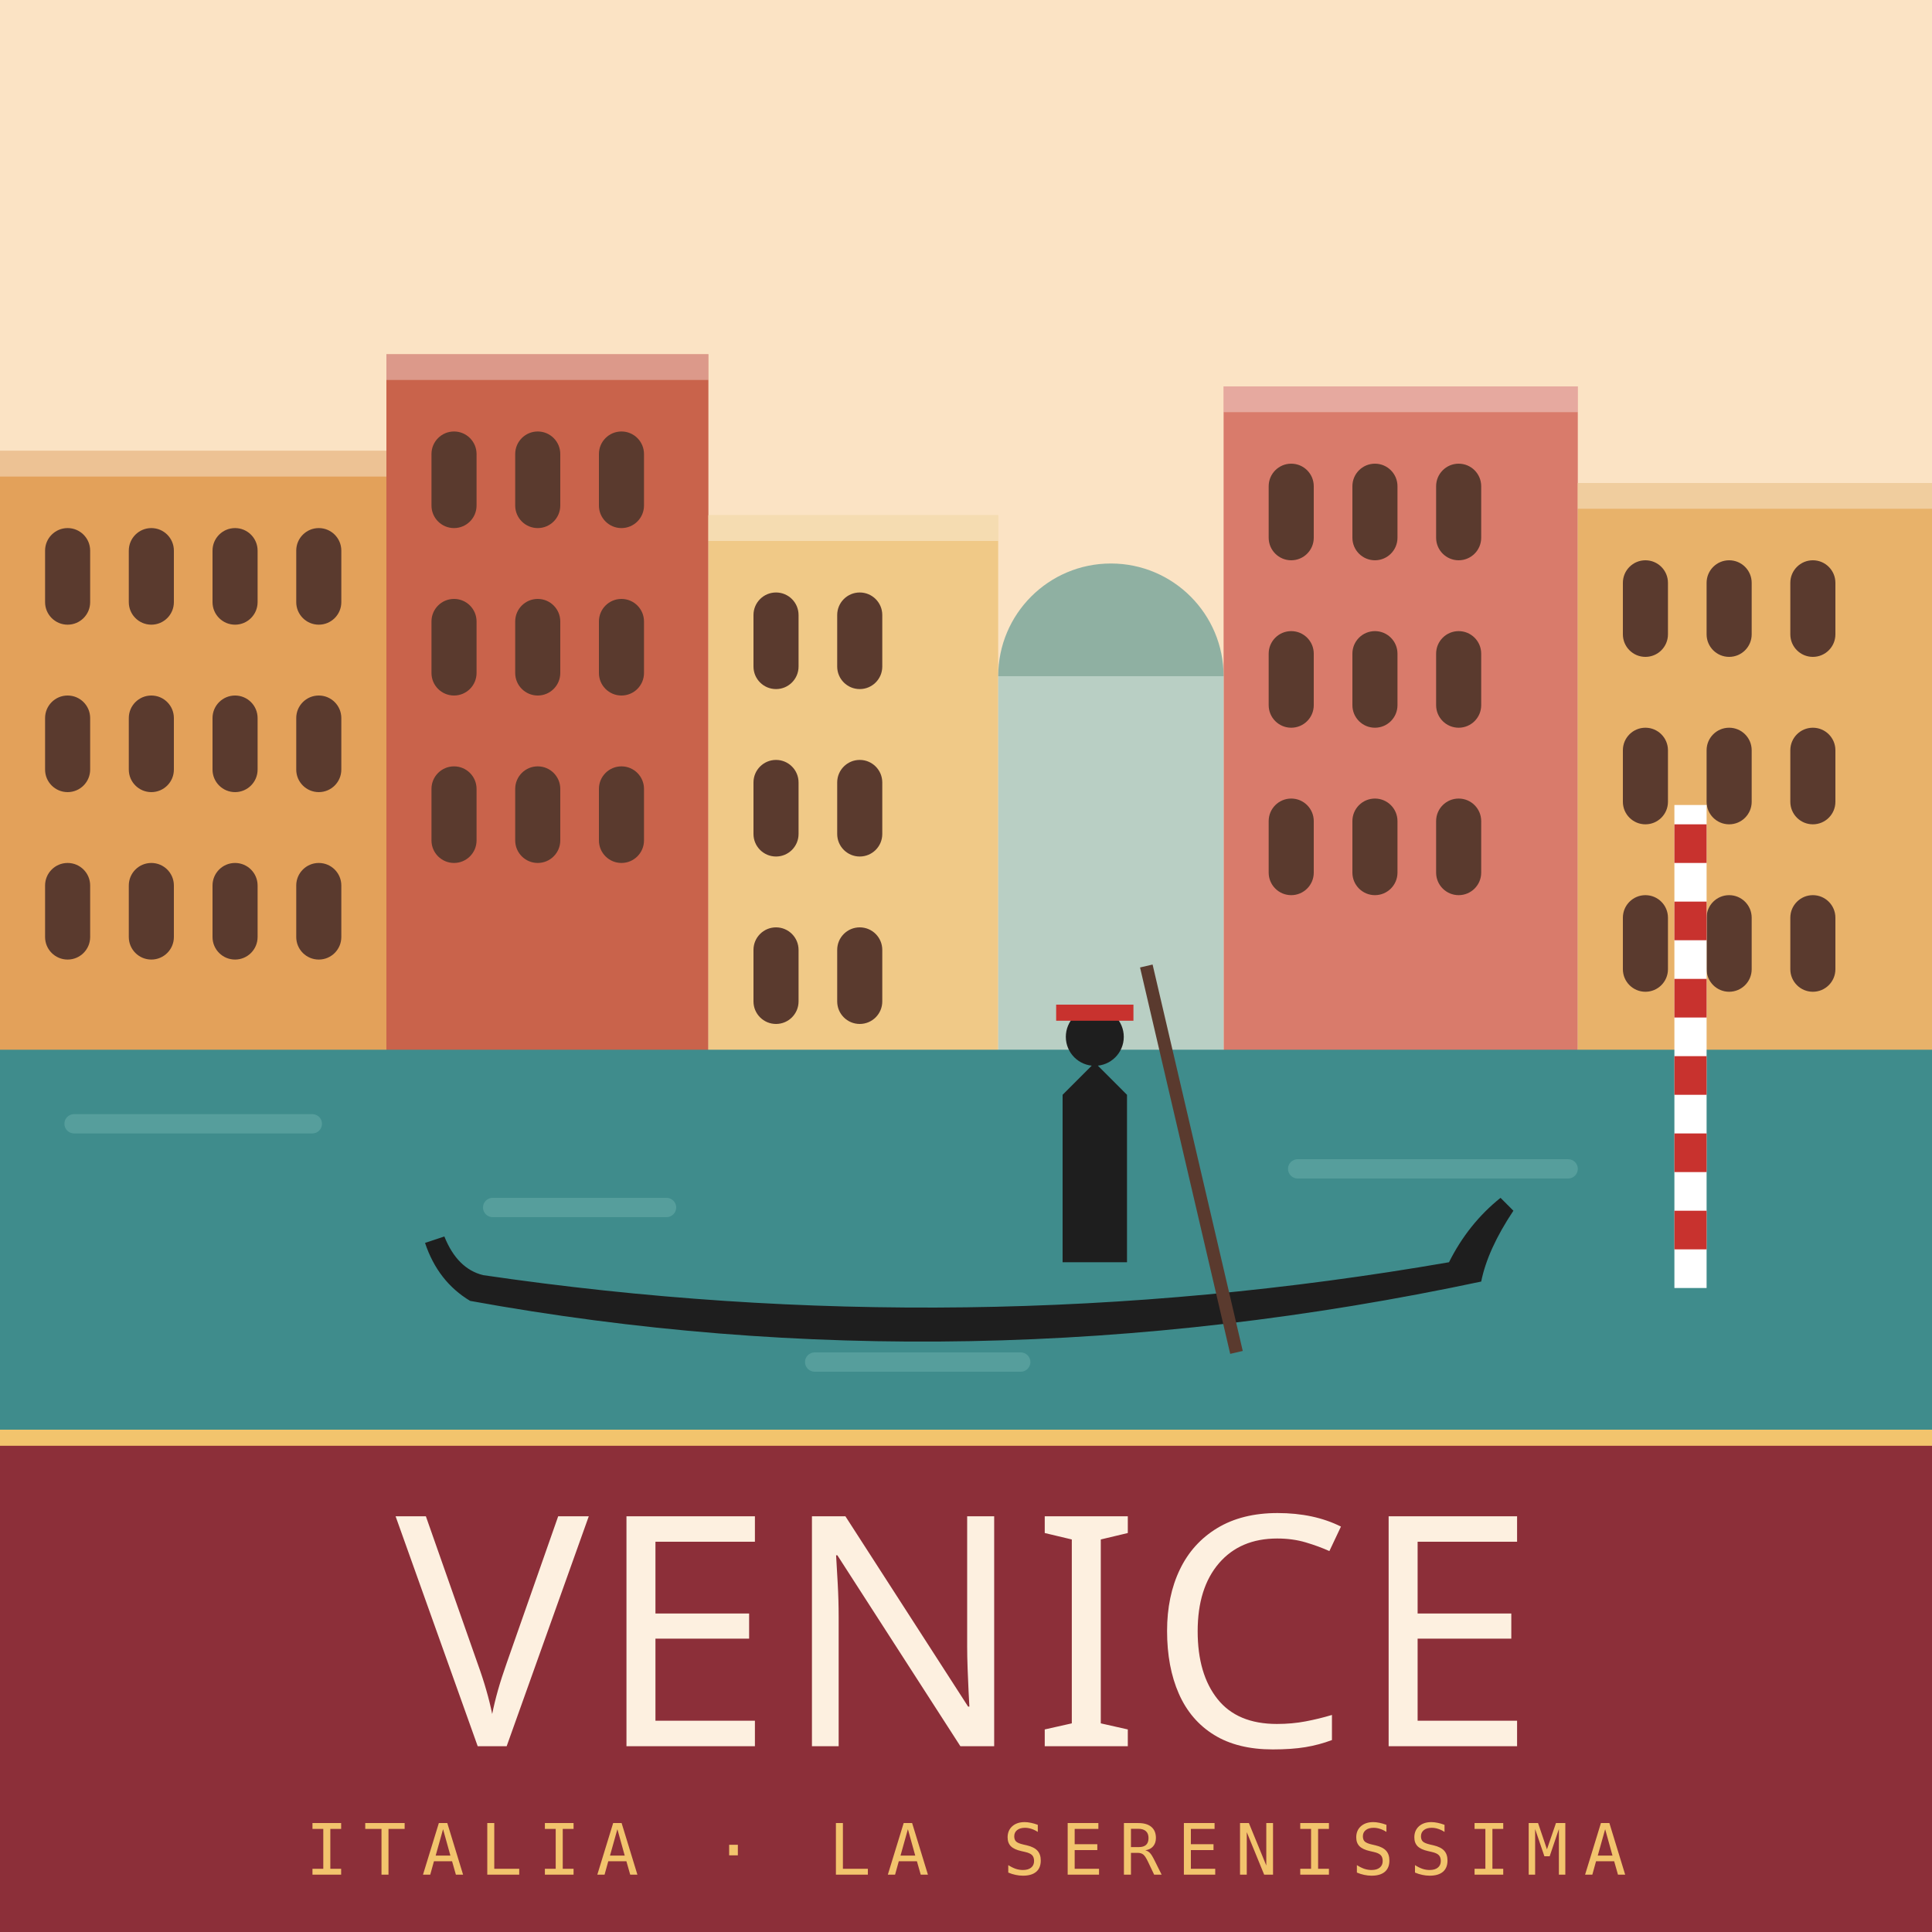
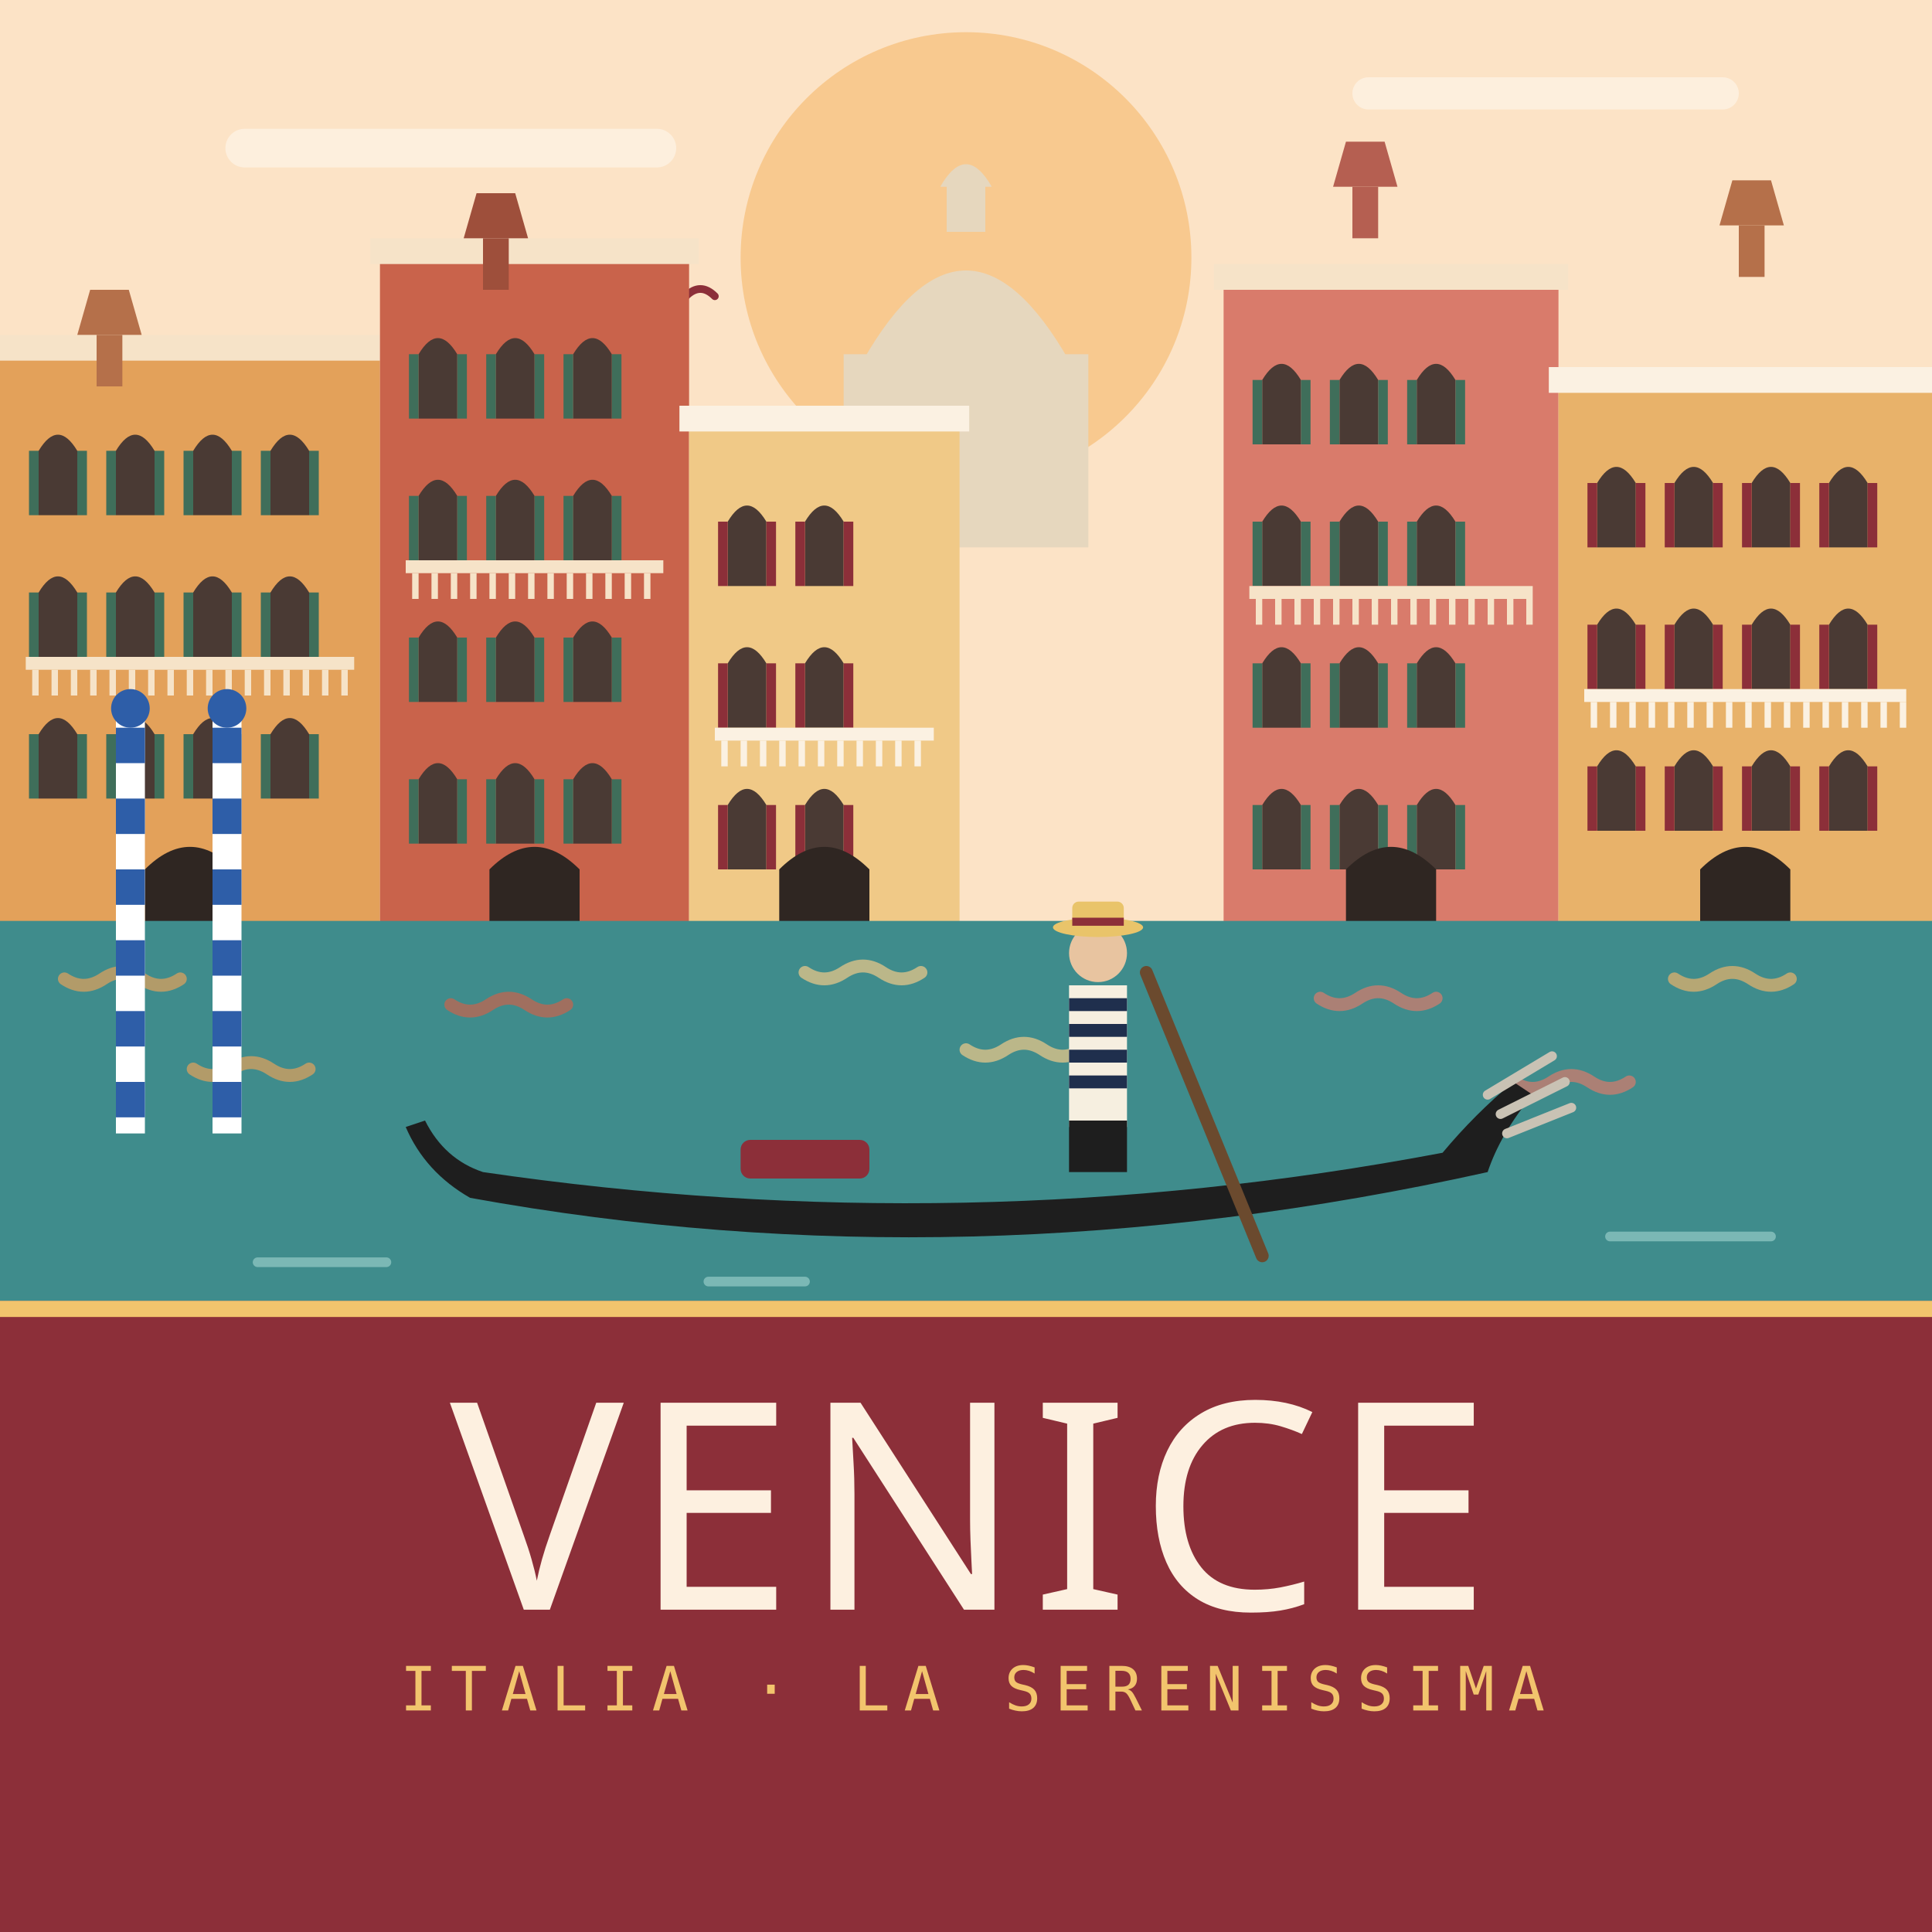
<svg xmlns="http://www.w3.org/2000/svg" viewBox="0 0 600 600">
  <rect width="600" height="600" fill="#8C2F39" />
-   <svg x="0" y="0" width="600" height="444" viewBox="0 0 600 444">
-     <rect width="600" height="444" fill="#FBE3C4" />
-     <rect x="0" y="140" width="120" height="190" fill="#E3A15A" />
-     <rect x="0" y="140" width="120" height="8" fill="#FFFFFF" opacity="0.35" />
-     <rect x="14" y="164" width="14" height="30" rx="7" fill="#5A3A2E" />
-     <rect x="14" y="216" width="14" height="30" rx="7" fill="#5A3A2E" />
-     <rect x="14" y="268" width="14" height="30" rx="7" fill="#5A3A2E" />
-     <rect x="40" y="164" width="14" height="30" rx="7" fill="#5A3A2E" />
-     <rect x="40" y="216" width="14" height="30" rx="7" fill="#5A3A2E" />
-     <rect x="40" y="268" width="14" height="30" rx="7" fill="#5A3A2E" />
-     <rect x="66" y="164" width="14" height="30" rx="7" fill="#5A3A2E" />
-     <rect x="66" y="216" width="14" height="30" rx="7" fill="#5A3A2E" />
-     <rect x="66" y="268" width="14" height="30" rx="7" fill="#5A3A2E" />
-     <rect x="92" y="164" width="14" height="30" rx="7" fill="#5A3A2E" />
-     <rect x="92" y="216" width="14" height="30" rx="7" fill="#5A3A2E" />
-     <rect x="92" y="268" width="14" height="30" rx="7" fill="#5A3A2E" />
-     <rect x="120" y="110" width="100" height="220" fill="#C9634B" />
-     <rect x="120" y="110" width="100" height="8" fill="#FFFFFF" opacity="0.35" />
-     <rect x="134" y="134" width="14" height="30" rx="7" fill="#5A3A2E" />
-     <rect x="134" y="186" width="14" height="30" rx="7" fill="#5A3A2E" />
-     <rect x="134" y="238" width="14" height="30" rx="7" fill="#5A3A2E" />
-     <rect x="160" y="134" width="14" height="30" rx="7" fill="#5A3A2E" />
-     <rect x="160" y="186" width="14" height="30" rx="7" fill="#5A3A2E" />
-     <rect x="160" y="238" width="14" height="30" rx="7" fill="#5A3A2E" />
-     <rect x="186" y="134" width="14" height="30" rx="7" fill="#5A3A2E" />
-     <rect x="186" y="186" width="14" height="30" rx="7" fill="#5A3A2E" />
-     <rect x="186" y="238" width="14" height="30" rx="7" fill="#5A3A2E" />
-     <rect x="220" y="160" width="90" height="170" fill="#F0C987" />
-     <rect x="220" y="160" width="90" height="8" fill="#FFFFFF" opacity="0.35" />
-     <rect x="234" y="184" width="14" height="30" rx="7" fill="#5A3A2E" />
-     <rect x="234" y="236" width="14" height="30" rx="7" fill="#5A3A2E" />
-     <rect x="234" y="288" width="14" height="30" rx="7" fill="#5A3A2E" />
-     <rect x="260" y="184" width="14" height="30" rx="7" fill="#5A3A2E" />
-     <rect x="260" y="236" width="14" height="30" rx="7" fill="#5A3A2E" />
-     <rect x="260" y="288" width="14" height="30" rx="7" fill="#5A3A2E" />
-     <rect x="380" y="120" width="110" height="210" fill="#D97B6B" />
-     <rect x="380" y="120" width="110" height="8" fill="#FFFFFF" opacity="0.35" />
-     <rect x="394" y="144" width="14" height="30" rx="7" fill="#5A3A2E" />
-     <rect x="394" y="196" width="14" height="30" rx="7" fill="#5A3A2E" />
-     <rect x="394" y="248" width="14" height="30" rx="7" fill="#5A3A2E" />
-     <rect x="420" y="144" width="14" height="30" rx="7" fill="#5A3A2E" />
-     <rect x="420" y="196" width="14" height="30" rx="7" fill="#5A3A2E" />
-     <rect x="420" y="248" width="14" height="30" rx="7" fill="#5A3A2E" />
-     <rect x="446" y="144" width="14" height="30" rx="7" fill="#5A3A2E" />
-     <rect x="446" y="196" width="14" height="30" rx="7" fill="#5A3A2E" />
-     <rect x="446" y="248" width="14" height="30" rx="7" fill="#5A3A2E" />
-     <rect x="490" y="150" width="110" height="180" fill="#E8B26A" />
-     <rect x="490" y="150" width="110" height="8" fill="#FFFFFF" opacity="0.35" />
-     <rect x="504" y="174" width="14" height="30" rx="7" fill="#5A3A2E" />
-     <rect x="504" y="226" width="14" height="30" rx="7" fill="#5A3A2E" />
-     <rect x="504" y="278" width="14" height="30" rx="7" fill="#5A3A2E" />
-     <rect x="530" y="174" width="14" height="30" rx="7" fill="#5A3A2E" />
-     <rect x="530" y="226" width="14" height="30" rx="7" fill="#5A3A2E" />
-     <rect x="530" y="278" width="14" height="30" rx="7" fill="#5A3A2E" />
-     <rect x="556" y="174" width="14" height="30" rx="7" fill="#5A3A2E" />
-     <rect x="556" y="226" width="14" height="30" rx="7" fill="#5A3A2E" />
-     <rect x="556" y="278" width="14" height="30" rx="7" fill="#5A3A2E" />
-     <rect x="310" y="210" width="70" height="120" fill="#B9CFC4" />
-     <path d="M 310 210 A 35 35 0 0 1 380 210 Z" fill="#8FB0A2" />
+   <svg x="0" y="0" width="600" height="404" viewBox="0 0 600 444" preserveAspectRatio="xMidYMax slice">
+     <rect width="600" height="444" fill="#FCE3C6" />
+     <circle cx="300" cy="120" r="70" fill="#F8C98F" />
+     <rect x="70" y="80" width="140" height="12" rx="6.0" fill="#FDEFDD" />
+     <rect x="420" y="64" width="120" height="10" rx="5.0" fill="#FDEFDD" />
+     <g fill="#E6D7BE">
+       <rect x="262" y="150" width="76" height="60" />
+       <path d="M 268 152 Q 300 96 332 152 Z" />
+       <rect x="294" y="96" width="12" height="16" />
+       <path d="M 292 98 Q 300 84 308 98 Z" />
+     </g>
+     <path d="M 180 120 q 6.0 -6.0 12 0 q 6.0 -6.0 12 0" fill="none" stroke="#8C2F39" stroke-width="2.4" stroke-linecap="round" />
+     <path d="M 204 132 q 4.5 -4.5 9 0 q 4.5 -4.5 9 0" fill="none" stroke="#8C2F39" stroke-width="2.4" stroke-linecap="round" />
+     <rect x="0" y="150" width="118" height="180" fill="#E3A15A" />
+     <rect x="-3" y="144" width="124" height="8" fill="#F6E3C8" />
+     <path d="M 12 200 L 12 180 Q 18 170 24 180 L 24 200 Z" fill="#4A3A34" />
+     <rect x="9" y="180" width="3" height="20" fill="#3F6E5A" />
+     <rect x="24" y="180" width="3" height="20" fill="#3F6E5A" />
+     <path d="M 36 200 L 36 180 Q 42 170 48 180 L 48 200 Z" fill="#4A3A34" />
+     <rect x="33" y="180" width="3" height="20" fill="#3F6E5A" />
+     <rect x="48" y="180" width="3" height="20" fill="#3F6E5A" />
+     <path d="M 60 200 L 60 180 Q 66 170 72 180 L 72 200 Z" fill="#4A3A34" />
+     <rect x="57" y="180" width="3" height="20" fill="#3F6E5A" />
+     <rect x="72" y="180" width="3" height="20" fill="#3F6E5A" />
+     <path d="M 84 200 L 84 180 Q 90 170 96 180 L 96 200 Z" fill="#4A3A34" />
+     <rect x="81" y="180" width="3" height="20" fill="#3F6E5A" />
+     <rect x="96" y="180" width="3" height="20" fill="#3F6E5A" />
+     <path d="M 12 244 L 12 224 Q 18 214 24 224 L 24 244 Z" fill="#4A3A34" />
+     <rect x="9" y="224" width="3" height="20" fill="#3F6E5A" />
+     <rect x="24" y="224" width="3" height="20" fill="#3F6E5A" />
+     <path d="M 36 244 L 36 224 Q 42 214 48 224 L 48 244 Z" fill="#4A3A34" />
+     <rect x="33" y="224" width="3" height="20" fill="#3F6E5A" />
+     <rect x="48" y="224" width="3" height="20" fill="#3F6E5A" />
+     <path d="M 60 244 L 60 224 Q 66 214 72 224 L 72 244 Z" fill="#4A3A34" />
+     <rect x="57" y="224" width="3" height="20" fill="#3F6E5A" />
+     <rect x="72" y="224" width="3" height="20" fill="#3F6E5A" />
+     <path d="M 84 244 L 84 224 Q 90 214 96 224 L 96 244 Z" fill="#4A3A34" />
+     <rect x="81" y="224" width="3" height="20" fill="#3F6E5A" />
+     <rect x="96" y="224" width="3" height="20" fill="#3F6E5A" />
+     <rect x="8" y="244" width="102" height="4" fill="#F6E3C8" />
+     <g fill="#F6E3C8">
+       <rect x="10" y="248" width="2" height="8" />
+       <rect x="16" y="248" width="2" height="8" />
+       <rect x="22" y="248" width="2" height="8" />
+       <rect x="28" y="248" width="2" height="8" />
+       <rect x="34" y="248" width="2" height="8" />
+       <rect x="40" y="248" width="2" height="8" />
+       <rect x="46" y="248" width="2" height="8" />
+       <rect x="52" y="248" width="2" height="8" />
+       <rect x="58" y="248" width="2" height="8" />
+       <rect x="64" y="248" width="2" height="8" />
+       <rect x="70" y="248" width="2" height="8" />
+       <rect x="76" y="248" width="2" height="8" />
+       <rect x="82" y="248" width="2" height="8" />
+       <rect x="88" y="248" width="2" height="8" />
+       <rect x="94" y="248" width="2" height="8" />
+       <rect x="100" y="248" width="2" height="8" />
+       <rect x="106" y="248" width="2" height="8" />
+     </g>
+     <path d="M 12 288 L 12 268 Q 18 258 24 268 L 24 288 Z" fill="#4A3A34" />
+     <rect x="9" y="268" width="3" height="20" fill="#3F6E5A" />
+     <rect x="24" y="268" width="3" height="20" fill="#3F6E5A" />
+     <path d="M 36 288 L 36 268 Q 42 258 48 268 L 48 288 Z" fill="#4A3A34" />
+     <rect x="33" y="268" width="3" height="20" fill="#3F6E5A" />
+     <rect x="48" y="268" width="3" height="20" fill="#3F6E5A" />
+     <path d="M 60 288 L 60 268 Q 66 258 72 268 L 72 288 Z" fill="#4A3A34" />
+     <rect x="57" y="268" width="3" height="20" fill="#3F6E5A" />
+     <rect x="72" y="268" width="3" height="20" fill="#3F6E5A" />
+     <path d="M 84 288 L 84 268 Q 90 258 96 268 L 96 288 Z" fill="#4A3A34" />
+     <rect x="81" y="268" width="3" height="20" fill="#3F6E5A" />
+     <rect x="96" y="268" width="3" height="20" fill="#3F6E5A" />
+     <path d="M 45.0 330 L 45.0 310 Q 59.0 296 73.0 310 L 73.0 330 Z" fill="#2F2622" />
+     <rect x="118" y="120" width="96" height="210" fill="#C9634B" />
+     <rect x="115" y="114" width="102" height="8" fill="#F6E3C8" />
+     <path d="M 130 170 L 130 150 Q 136 140 142 150 L 142 170 Z" fill="#4A3A34" />
+     <rect x="127" y="150" width="3" height="20" fill="#3F6E5A" />
+     <rect x="142" y="150" width="3" height="20" fill="#3F6E5A" />
+     <path d="M 154 170 L 154 150 Q 160 140 166 150 L 166 170 Z" fill="#4A3A34" />
+     <rect x="151" y="150" width="3" height="20" fill="#3F6E5A" />
+     <rect x="166" y="150" width="3" height="20" fill="#3F6E5A" />
+     <path d="M 178 170 L 178 150 Q 184 140 190 150 L 190 170 Z" fill="#4A3A34" />
+     <rect x="175" y="150" width="3" height="20" fill="#3F6E5A" />
+     <rect x="190" y="150" width="3" height="20" fill="#3F6E5A" />
+     <path d="M 130 214 L 130 194 Q 136 184 142 194 L 142 214 Z" fill="#4A3A34" />
+     <rect x="127" y="194" width="3" height="20" fill="#3F6E5A" />
+     <rect x="142" y="194" width="3" height="20" fill="#3F6E5A" />
+     <path d="M 154 214 L 154 194 Q 160 184 166 194 L 166 214 Z" fill="#4A3A34" />
+     <rect x="151" y="194" width="3" height="20" fill="#3F6E5A" />
+     <rect x="166" y="194" width="3" height="20" fill="#3F6E5A" />
+     <path d="M 178 214 L 178 194 Q 184 184 190 194 L 190 214 Z" fill="#4A3A34" />
+     <rect x="175" y="194" width="3" height="20" fill="#3F6E5A" />
+     <rect x="190" y="194" width="3" height="20" fill="#3F6E5A" />
+     <rect x="126" y="214" width="80" height="4" fill="#F6E3C8" />
+     <g fill="#F6E3C8">
+       <rect x="128" y="218" width="2" height="8" />
+       <rect x="134" y="218" width="2" height="8" />
+       <rect x="140" y="218" width="2" height="8" />
+       <rect x="146" y="218" width="2" height="8" />
+       <rect x="152" y="218" width="2" height="8" />
+       <rect x="158" y="218" width="2" height="8" />
+       <rect x="164" y="218" width="2" height="8" />
+       <rect x="170" y="218" width="2" height="8" />
+       <rect x="176" y="218" width="2" height="8" />
+       <rect x="182" y="218" width="2" height="8" />
+       <rect x="188" y="218" width="2" height="8" />
+       <rect x="194" y="218" width="2" height="8" />
+       <rect x="200" y="218" width="2" height="8" />
+     </g>
+     <path d="M 130 258 L 130 238 Q 136 228 142 238 L 142 258 Z" fill="#4A3A34" />
+     <rect x="127" y="238" width="3" height="20" fill="#3F6E5A" />
+     <rect x="142" y="238" width="3" height="20" fill="#3F6E5A" />
+     <path d="M 154 258 L 154 238 Q 160 228 166 238 L 166 258 Z" fill="#4A3A34" />
+     <rect x="151" y="238" width="3" height="20" fill="#3F6E5A" />
+     <rect x="166" y="238" width="3" height="20" fill="#3F6E5A" />
+     <path d="M 178 258 L 178 238 Q 184 228 190 238 L 190 258 Z" fill="#4A3A34" />
+     <rect x="175" y="238" width="3" height="20" fill="#3F6E5A" />
+     <rect x="190" y="238" width="3" height="20" fill="#3F6E5A" />
+     <path d="M 130 302 L 130 282 Q 136 272 142 282 L 142 302 Z" fill="#4A3A34" />
+     <rect x="127" y="282" width="3" height="20" fill="#3F6E5A" />
+     <rect x="142" y="282" width="3" height="20" fill="#3F6E5A" />
+     <path d="M 154 302 L 154 282 Q 160 272 166 282 L 166 302 Z" fill="#4A3A34" />
+     <rect x="151" y="282" width="3" height="20" fill="#3F6E5A" />
+     <rect x="166" y="282" width="3" height="20" fill="#3F6E5A" />
+     <path d="M 178 302 L 178 282 Q 184 272 190 282 L 190 302 Z" fill="#4A3A34" />
+     <rect x="175" y="282" width="3" height="20" fill="#3F6E5A" />
+     <rect x="190" y="282" width="3" height="20" fill="#3F6E5A" />
+     <path d="M 152.0 330 L 152.0 310 Q 166.0 296 180.0 310 L 180.0 330 Z" fill="#2F2622" />
+     <rect x="214" y="172" width="84" height="158" fill="#F0C987" />
+     <rect x="211" y="166" width="90" height="8" fill="#FBF1E2" />
+     <path d="M 226 222 L 226 202 Q 232 192 238 202 L 238 222 Z" fill="#4A3A34" />
+     <rect x="223" y="202" width="3" height="20" fill="#8C2F39" />
+     <rect x="238" y="202" width="3" height="20" fill="#8C2F39" />
+     <path d="M 250 222 L 250 202 Q 256 192 262 202 L 262 222 Z" fill="#4A3A34" />
+     <rect x="247" y="202" width="3" height="20" fill="#8C2F39" />
+     <rect x="262" y="202" width="3" height="20" fill="#8C2F39" />
+     <path d="M 226 266 L 226 246 Q 232 236 238 246 L 238 266 Z" fill="#4A3A34" />
+     <rect x="223" y="246" width="3" height="20" fill="#8C2F39" />
+     <rect x="238" y="246" width="3" height="20" fill="#8C2F39" />
+     <path d="M 250 266 L 250 246 Q 256 236 262 246 L 262 266 Z" fill="#4A3A34" />
+     <rect x="247" y="246" width="3" height="20" fill="#8C2F39" />
+     <rect x="262" y="246" width="3" height="20" fill="#8C2F39" />
+     <rect x="222" y="266" width="68" height="4" fill="#FBF1E2" />
+     <g fill="#FBF1E2">
+       <rect x="224" y="270" width="2" height="8" />
+       <rect x="230" y="270" width="2" height="8" />
+       <rect x="236" y="270" width="2" height="8" />
+       <rect x="242" y="270" width="2" height="8" />
+       <rect x="248" y="270" width="2" height="8" />
+       <rect x="254" y="270" width="2" height="8" />
+       <rect x="260" y="270" width="2" height="8" />
+       <rect x="266" y="270" width="2" height="8" />
+       <rect x="272" y="270" width="2" height="8" />
+       <rect x="278" y="270" width="2" height="8" />
+       <rect x="284" y="270" width="2" height="8" />
+     </g>
+     <path d="M 226 310 L 226 290 Q 232 280 238 290 L 238 310 Z" fill="#4A3A34" />
+     <rect x="223" y="290" width="3" height="20" fill="#8C2F39" />
+     <rect x="238" y="290" width="3" height="20" fill="#8C2F39" />
+     <path d="M 250 310 L 250 290 Q 256 280 262 290 L 262 310 Z" fill="#4A3A34" />
+     <rect x="247" y="290" width="3" height="20" fill="#8C2F39" />
+     <rect x="262" y="290" width="3" height="20" fill="#8C2F39" />
+     <path d="M 242.0 330 L 242.0 310 Q 256.0 296 270.0 310 L 270.0 330 Z" fill="#2F2622" />
+     <rect x="380" y="128" width="104" height="202" fill="#D97B6B" />
+     <rect x="377" y="122" width="110" height="8" fill="#F6E3C8" />
+     <path d="M 392 178 L 392 158 Q 398 148 404 158 L 404 178 Z" fill="#4A3A34" />
+     <rect x="389" y="158" width="3" height="20" fill="#3F6E5A" />
+     <rect x="404" y="158" width="3" height="20" fill="#3F6E5A" />
+     <path d="M 416 178 L 416 158 Q 422 148 428 158 L 428 178 Z" fill="#4A3A34" />
+     <rect x="413" y="158" width="3" height="20" fill="#3F6E5A" />
+     <rect x="428" y="158" width="3" height="20" fill="#3F6E5A" />
+     <path d="M 440 178 L 440 158 Q 446 148 452 158 L 452 178 Z" fill="#4A3A34" />
+     <rect x="437" y="158" width="3" height="20" fill="#3F6E5A" />
+     <rect x="452" y="158" width="3" height="20" fill="#3F6E5A" />
+     <path d="M 392 222 L 392 202 Q 398 192 404 202 L 404 222 Z" fill="#4A3A34" />
+     <rect x="389" y="202" width="3" height="20" fill="#3F6E5A" />
+     <rect x="404" y="202" width="3" height="20" fill="#3F6E5A" />
+     <path d="M 416 222 L 416 202 Q 422 192 428 202 L 428 222 Z" fill="#4A3A34" />
+     <rect x="413" y="202" width="3" height="20" fill="#3F6E5A" />
+     <rect x="428" y="202" width="3" height="20" fill="#3F6E5A" />
+     <path d="M 440 222 L 440 202 Q 446 192 452 202 L 452 222 Z" fill="#4A3A34" />
+     <rect x="437" y="202" width="3" height="20" fill="#3F6E5A" />
+     <rect x="452" y="202" width="3" height="20" fill="#3F6E5A" />
+     <rect x="388" y="222" width="88" height="4" fill="#F6E3C8" />
+     <g fill="#F6E3C8">
+       <rect x="390" y="226" width="2" height="8" />
+       <rect x="396" y="226" width="2" height="8" />
+       <rect x="402" y="226" width="2" height="8" />
+       <rect x="408" y="226" width="2" height="8" />
+       <rect x="414" y="226" width="2" height="8" />
+       <rect x="420" y="226" width="2" height="8" />
+       <rect x="426" y="226" width="2" height="8" />
+       <rect x="432" y="226" width="2" height="8" />
+       <rect x="438" y="226" width="2" height="8" />
+       <rect x="444" y="226" width="2" height="8" />
+       <rect x="450" y="226" width="2" height="8" />
+       <rect x="456" y="226" width="2" height="8" />
+       <rect x="462" y="226" width="2" height="8" />
+       <rect x="468" y="226" width="2" height="8" />
+       <rect x="474" y="226" width="2" height="8" />
+     </g>
+     <path d="M 392 266 L 392 246 Q 398 236 404 246 L 404 266 Z" fill="#4A3A34" />
+     <rect x="389" y="246" width="3" height="20" fill="#3F6E5A" />
+     <rect x="404" y="246" width="3" height="20" fill="#3F6E5A" />
+     <path d="M 416 266 L 416 246 Q 422 236 428 246 L 428 266 Z" fill="#4A3A34" />
+     <rect x="413" y="246" width="3" height="20" fill="#3F6E5A" />
+     <rect x="428" y="246" width="3" height="20" fill="#3F6E5A" />
+     <path d="M 440 266 L 440 246 Q 446 236 452 246 L 452 266 Z" fill="#4A3A34" />
+     <rect x="437" y="246" width="3" height="20" fill="#3F6E5A" />
+     <rect x="452" y="246" width="3" height="20" fill="#3F6E5A" />
+     <path d="M 392 310 L 392 290 Q 398 280 404 290 L 404 310 Z" fill="#4A3A34" />
+     <rect x="389" y="290" width="3" height="20" fill="#3F6E5A" />
+     <rect x="404" y="290" width="3" height="20" fill="#3F6E5A" />
+     <path d="M 416 310 L 416 290 Q 422 280 428 290 L 428 310 Z" fill="#4A3A34" />
+     <rect x="413" y="290" width="3" height="20" fill="#3F6E5A" />
+     <rect x="428" y="290" width="3" height="20" fill="#3F6E5A" />
+     <path d="M 440 310 L 440 290 Q 446 280 452 290 L 452 310 Z" fill="#4A3A34" />
+     <rect x="437" y="290" width="3" height="20" fill="#3F6E5A" />
+     <rect x="452" y="290" width="3" height="20" fill="#3F6E5A" />
+     <path d="M 418.0 330 L 418.0 310 Q 432.0 296 446.0 310 L 446.0 330 Z" fill="#2F2622" />
+     <rect x="484" y="160" width="116" height="170" fill="#E8B26A" />
+     <rect x="481" y="154" width="122" height="8" fill="#FBF1E2" />
+     <path d="M 496 210 L 496 190 Q 502 180 508 190 L 508 210 Z" fill="#4A3A34" />
+     <rect x="493" y="190" width="3" height="20" fill="#8C2F39" />
+     <rect x="508" y="190" width="3" height="20" fill="#8C2F39" />
+     <path d="M 520 210 L 520 190 Q 526 180 532 190 L 532 210 Z" fill="#4A3A34" />
+     <rect x="517" y="190" width="3" height="20" fill="#8C2F39" />
+     <rect x="532" y="190" width="3" height="20" fill="#8C2F39" />
+     <path d="M 544 210 L 544 190 Q 550 180 556 190 L 556 210 Z" fill="#4A3A34" />
+     <rect x="541" y="190" width="3" height="20" fill="#8C2F39" />
+     <rect x="556" y="190" width="3" height="20" fill="#8C2F39" />
+     <path d="M 568 210 L 568 190 Q 574 180 580 190 L 580 210 Z" fill="#4A3A34" />
+     <rect x="565" y="190" width="3" height="20" fill="#8C2F39" />
+     <rect x="580" y="190" width="3" height="20" fill="#8C2F39" />
+     <path d="M 496 254 L 496 234 Q 502 224 508 234 L 508 254 Z" fill="#4A3A34" />
+     <rect x="493" y="234" width="3" height="20" fill="#8C2F39" />
+     <rect x="508" y="234" width="3" height="20" fill="#8C2F39" />
+     <path d="M 520 254 L 520 234 Q 526 224 532 234 L 532 254 Z" fill="#4A3A34" />
+     <rect x="517" y="234" width="3" height="20" fill="#8C2F39" />
+     <rect x="532" y="234" width="3" height="20" fill="#8C2F39" />
+     <path d="M 544 254 L 544 234 Q 550 224 556 234 L 556 254 Z" fill="#4A3A34" />
+     <rect x="541" y="234" width="3" height="20" fill="#8C2F39" />
+     <rect x="556" y="234" width="3" height="20" fill="#8C2F39" />
+     <path d="M 568 254 L 568 234 Q 574 224 580 234 L 580 254 Z" fill="#4A3A34" />
+     <rect x="565" y="234" width="3" height="20" fill="#8C2F39" />
+     <rect x="580" y="234" width="3" height="20" fill="#8C2F39" />
+     <rect x="492" y="254" width="100" height="4" fill="#FBF1E2" />
+     <g fill="#FBF1E2">
+       <rect x="494" y="258" width="2" height="8" />
+       <rect x="500" y="258" width="2" height="8" />
+       <rect x="506" y="258" width="2" height="8" />
+       <rect x="512" y="258" width="2" height="8" />
+       <rect x="518" y="258" width="2" height="8" />
+       <rect x="524" y="258" width="2" height="8" />
+       <rect x="530" y="258" width="2" height="8" />
+       <rect x="536" y="258" width="2" height="8" />
+       <rect x="542" y="258" width="2" height="8" />
+       <rect x="548" y="258" width="2" height="8" />
+       <rect x="554" y="258" width="2" height="8" />
+       <rect x="560" y="258" width="2" height="8" />
+       <rect x="566" y="258" width="2" height="8" />
+       <rect x="572" y="258" width="2" height="8" />
+       <rect x="578" y="258" width="2" height="8" />
+       <rect x="584" y="258" width="2" height="8" />
+       <rect x="590" y="258" width="2" height="8" />
+     </g>
+     <path d="M 496 298 L 496 278 Q 502 268 508 278 L 508 298 Z" fill="#4A3A34" />
+     <rect x="493" y="278" width="3" height="20" fill="#8C2F39" />
+     <rect x="508" y="278" width="3" height="20" fill="#8C2F39" />
+     <path d="M 520 298 L 520 278 Q 526 268 532 278 L 532 298 Z" fill="#4A3A34" />
+     <rect x="517" y="278" width="3" height="20" fill="#8C2F39" />
+     <rect x="532" y="278" width="3" height="20" fill="#8C2F39" />
+     <path d="M 544 298 L 544 278 Q 550 268 556 278 L 556 298 Z" fill="#4A3A34" />
+     <rect x="541" y="278" width="3" height="20" fill="#8C2F39" />
+     <rect x="556" y="278" width="3" height="20" fill="#8C2F39" />
+     <path d="M 568 298 L 568 278 Q 574 268 580 278 L 580 298 Z" fill="#4A3A34" />
+     <rect x="565" y="278" width="3" height="20" fill="#8C2F39" />
+     <rect x="580" y="278" width="3" height="20" fill="#8C2F39" />
+     <path d="M 528.0 330 L 528.0 310 Q 542.0 296 556.0 310 L 556.0 330 Z" fill="#2F2622" />
+     <rect x="30" y="144" width="8" height="16" fill="#B5704A" />
+     <path d="M 24 144 L 44 144 L 40 130 L 28 130 Z" fill="#B5704A" />
+     <rect x="150" y="114" width="8" height="16" fill="#9E4F3B" />
+     <path d="M 144 114 L 164 114 L 160 100 L 148 100 Z" fill="#9E4F3B" />
+     <rect x="420" y="98" width="8" height="16" fill="#B55F51" />
+     <path d="M 414 98 L 434 98 L 430 84 L 418 84 Z" fill="#B55F51" />
+     <rect x="540" y="110" width="8" height="16" fill="#B5704A" />
+     <path d="M 534 110 L 554 110 L 550 96 L 538 96 Z" fill="#B5704A" />
    <rect x="0" y="326" width="600" height="118" fill="#3F8C8C" />
-     <g fill="#5BA3A0" opacity="0.8">
-       <rect x="20" y="346" width="80" height="6" rx="3" />
-       <rect x="150" y="372" width="60" height="6" rx="3" />
-       <rect x="400" y="360" width="90" height="6" rx="3" />
-       <rect x="250" y="420" width="70" height="6" rx="3" />
-     </g>
+     <path d="M 20 344 q 6 4 12 0 t 12 0 t 12 0" fill="none" stroke="#E3A15A" stroke-width="4" stroke-linecap="round" opacity="0.7" />
+     <path d="M 140 352 q 6 4 12 0 t 12 0 t 12 0" fill="none" stroke="#C9634B" stroke-width="4" stroke-linecap="round" opacity="0.7" />
+     <path d="M 250 342 q 6 4 12 0 t 12 0 t 12 0" fill="none" stroke="#F0C987" stroke-width="4" stroke-linecap="round" opacity="0.7" />
+     <path d="M 410 350 q 6 4 12 0 t 12 0 t 12 0" fill="none" stroke="#D97B6B" stroke-width="4" stroke-linecap="round" opacity="0.7" />
+     <path d="M 520 344 q 6 4 12 0 t 12 0 t 12 0" fill="none" stroke="#E8B26A" stroke-width="4" stroke-linecap="round" opacity="0.7" />
+     <path d="M 60 372 q 6 4 12 0 t 12 0 t 12 0" fill="none" stroke="#E3A15A" stroke-width="4" stroke-linecap="round" opacity="0.7" />
+     <path d="M 300 366 q 6 4 12 0 t 12 0 t 12 0" fill="none" stroke="#F0C987" stroke-width="4" stroke-linecap="round" opacity="0.7" />
+     <path d="M 470 376 q 6 4 12 0 t 12 0 t 12 0" fill="none" stroke="#D97B6B" stroke-width="4" stroke-linecap="round" opacity="0.7" />
+     <rect x="36" y="262" width="9" height="130" fill="#FFFFFF" />
+     <rect x="36" y="266" width="9" height="11" fill="#2E5EA8" />
+     <rect x="36" y="288" width="9" height="11" fill="#2E5EA8" />
+     <rect x="36" y="310" width="9" height="11" fill="#2E5EA8" />
+     <rect x="36" y="332" width="9" height="11" fill="#2E5EA8" />
+     <rect x="36" y="354" width="9" height="11" fill="#2E5EA8" />
+     <rect x="36" y="376" width="9" height="11" fill="#2E5EA8" />
+     <circle cx="40.5" cy="260" r="6" fill="#2E5EA8" />
+     <rect x="66" y="262" width="9" height="130" fill="#FFFFFF" />
+     <rect x="66" y="266" width="9" height="11" fill="#2E5EA8" />
+     <rect x="66" y="288" width="9" height="11" fill="#2E5EA8" />
+     <rect x="66" y="310" width="9" height="11" fill="#2E5EA8" />
+     <rect x="66" y="332" width="9" height="11" fill="#2E5EA8" />
+     <rect x="66" y="354" width="9" height="11" fill="#2E5EA8" />
+     <rect x="66" y="376" width="9" height="11" fill="#2E5EA8" />
+     <circle cx="70.5" cy="260" r="6" fill="#2E5EA8" />
+     <path d="M 150 404 Q 300 426 448 398 Q 458 386 470 376 L 476 380 Q 466 392 462 404 Q 300 440 146 412 Q 132 404 126 390 L 132 388 Q 138 400 150 404 Z" fill="#1E1E1E" />
+     <path d="M 462 380 L 482 368 M 466 386 L 486 376 M 468 392 L 488 384" stroke="#C9C2B4" stroke-width="3" stroke-linecap="round" />
+     <rect x="230" y="394" width="40" height="12" rx="3" fill="#8C2F39" />
    <g>
-       <rect x="520" y="250" width="10" height="150" fill="#FFFFFF" />
-       <rect x="520" y="256" width="10" height="12" fill="#C8322E" />
-       <rect x="520" y="280" width="10" height="12" fill="#C8322E" />
-       <rect x="520" y="304" width="10" height="12" fill="#C8322E" />
-       <rect x="520" y="328" width="10" height="12" fill="#C8322E" />
-       <rect x="520" y="352" width="10" height="12" fill="#C8322E" />
-       <rect x="520" y="376" width="10" height="12" fill="#C8322E" />
-     </g>
-     <path d="M 150 396 Q 300 418 450 392 Q 456 380 466 372 L 470 376 Q 462 388 460 398 Q 300 432 146 404 Q 136 398 132 386 L 138 384 Q 142 394 150 396 Z" fill="#1E1E1E" />
-     <path d="M 330 392 L 330 340 L 340 330 L 350 340 L 350 392 Z" fill="#1E1E1E" />
-     <circle cx="340" cy="322" r="9" fill="#1E1E1E" />
-     <rect x="328" y="312" width="24" height="5" fill="#C8322E" />
-     <line x1="356" y1="300" x2="384" y2="420" stroke="#5A3A2E" stroke-width="4" />
+       <rect x="332" y="346" width="18" height="44" fill="#F6EFE0" />
+       <rect x="332" y="350" width="18" height="4" fill="#1F2F4D" />
+       <rect x="332" y="358" width="18" height="4" fill="#1F2F4D" />
+       <rect x="332" y="366" width="18" height="4" fill="#1F2F4D" />
+       <rect x="332" y="374" width="18" height="4" fill="#1F2F4D" />
+       <rect x="332" y="388" width="18" height="16" fill="#1E1E1E" />
+       <circle cx="341" cy="336" r="9" fill="#E8C4A0" />
+       <ellipse cx="341" cy="328" rx="14" ry="3" fill="#E9C46A" />
+       <rect x="333" y="320" width="16" height="8" rx="2" fill="#E9C46A" />
+       <rect x="333" y="325" width="16" height="2.5" fill="#8C2F39" />
+     </g>
+     <line x1="356" y1="342" x2="392" y2="430" stroke="#6B4A2E" stroke-width="4" stroke-linecap="round" />
+     <g stroke="#7BB8B5" stroke-width="3" stroke-linecap="round">
+       <line x1="80" y1="432" x2="120" y2="432" />
+       <line x1="500" y1="424" x2="550" y2="424" />
+       <line x1="220" y1="438" x2="250" y2="438" />
+     </g>
  </svg>
-   <rect x="0" y="444" width="600" height="5" fill="#F2C46D" />
-   <text x="300" y="542.3" text-anchor="middle" font-family="Anton, Impact, sans-serif" font-size="100" letter-spacing="2.0" fill="#FDF0E0">VENICE</text>
-   <text x="300" y="582.2" text-anchor="middle" font-family="'DM Mono', ui-monospace, monospace" font-weight="500" font-size="22" letter-spacing="4.8" fill="#F2C46D">ITALIA · LA SERENISSIMA</text>
+   <rect x="0" y="404" width="600" height="5" fill="#F2C46D" />
+   <text x="301.4" y="499.9" text-anchor="middle" font-family="Anton, Impact, sans-serif" font-size="90" letter-spacing="2.7" fill="#FDF0E0">VENICE</text>
+   <text x="302" y="531.2" text-anchor="middle" font-family="'DM Mono', ui-monospace, monospace" font-weight="500" font-size="19" letter-spacing="4.2" fill="#F2C46D">ITALIA · LA SERENISSIMA</text>
</svg>
